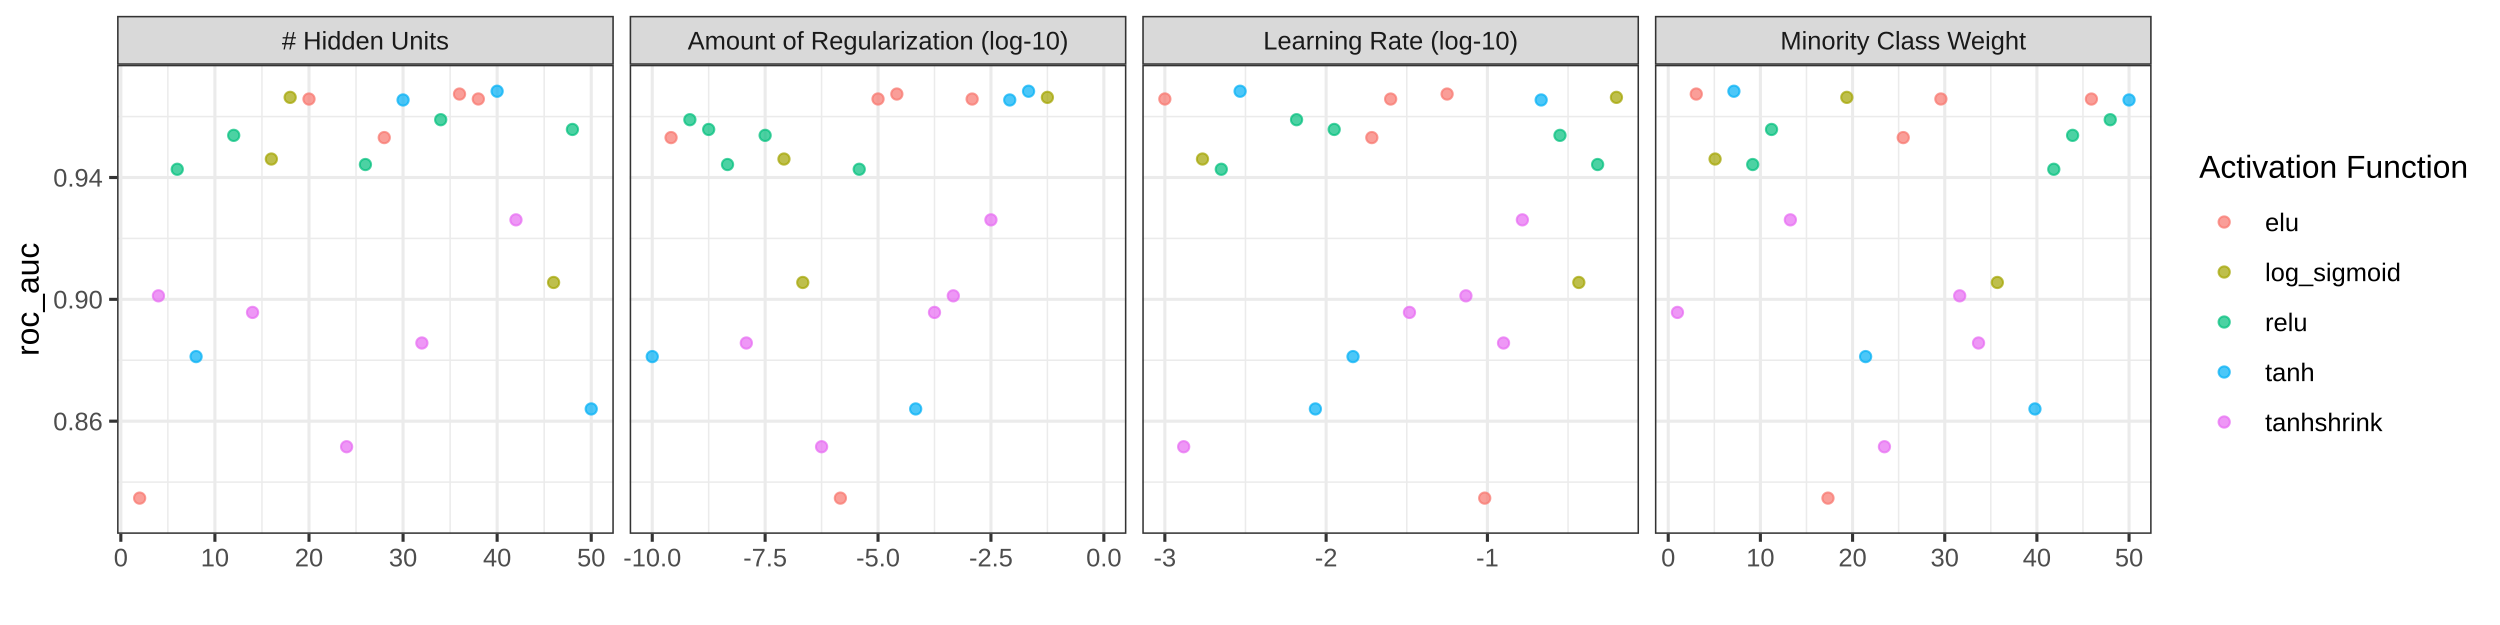
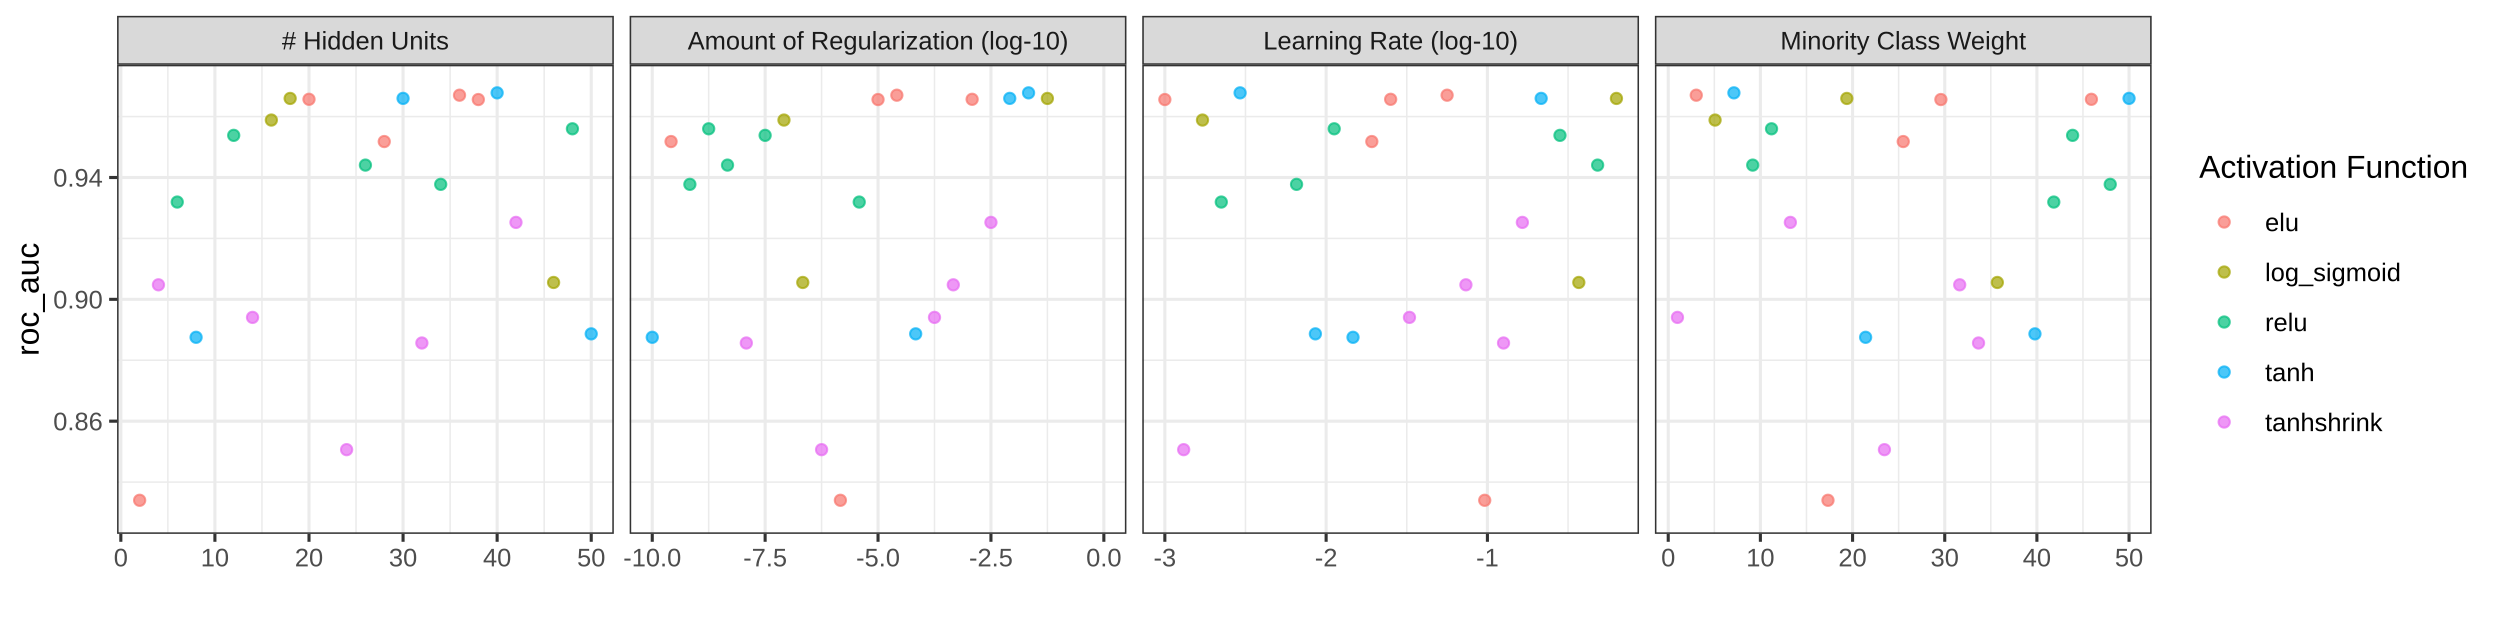
<svg xmlns="http://www.w3.org/2000/svg" width="864.00pt" height="216.00pt" viewBox="0 0 864.00 216.00">
  <g class="svglite">
    <defs>
      <style type="text/css">
    .svglite line, .svglite polyline, .svglite polygon, .svglite path, .svglite rect, .svglite circle {
      fill: none;
      stroke: #000000;
      stroke-linecap: round;
      stroke-linejoin: round;
      stroke-miterlimit: 10.00;
    }
    .svglite text {
      white-space: pre;
    }
    .svglite g.glyphgroup path {
      fill: inherit;
      stroke: none;
    }
  </style>
    </defs>
    <rect width="100%" height="100%" style="stroke: none; fill: none;" />
    <defs>
      <clipPath id="cpMC4wMHw4NjQuMDB8MC4wMHwyMTYuMDA=">
        <rect x="0.00" y="0.00" width="864.00" height="216.00" />
      </clipPath>
    </defs>
    <g clip-path="url(#cpMC4wMHw4NjQuMDB8MC4wMHwyMTYuMDA=)">
      <rect x="0.00" y="0.00" width="864.00" height="216.00" style="stroke-width: 1.07; stroke: #FFFFFF; fill: #FFFFFF;" />
    </g>
    <defs>
      <clipPath id="cpNDAuNDZ8MjEyLjEzfDIyLjQwfDE4NC41MA==">
        <rect x="40.46" y="22.40" width="171.68" height="162.11" />
      </clipPath>
    </defs>
    <g clip-path="url(#cpNDAuNDZ8MjEyLjEzfDIyLjQwfDE4NC41MA==)">
      <rect x="40.46" y="22.40" width="171.68" height="162.11" style="stroke-width: 1.07; stroke: none; fill: #FFFFFF;" />
      <polyline points="40.46,166.61 212.13,166.61 " style="stroke-width: 0.53; stroke: #EBEBEB; stroke-linecap: butt;" />
      <polyline points="40.46,124.50 212.13,124.50 " style="stroke-width: 0.53; stroke: #EBEBEB; stroke-linecap: butt;" />
      <polyline points="40.46,82.40 212.13,82.40 " style="stroke-width: 0.53; stroke: #EBEBEB; stroke-linecap: butt;" />
      <polyline points="40.46,40.29 212.13,40.29 " style="stroke-width: 0.53; stroke: #EBEBEB; stroke-linecap: butt;" />
      <polyline points="58.01,184.50 58.01,22.40 " style="stroke-width: 0.53; stroke: #EBEBEB; stroke-linecap: butt;" />
      <polyline points="90.53,184.50 90.53,22.40 " style="stroke-width: 0.53; stroke: #EBEBEB; stroke-linecap: butt;" />
      <polyline points="123.04,184.50 123.04,22.40 " style="stroke-width: 0.53; stroke: #EBEBEB; stroke-linecap: butt;" />
      <polyline points="155.56,184.50 155.56,22.40 " style="stroke-width: 0.53; stroke: #EBEBEB; stroke-linecap: butt;" />
      <polyline points="188.07,184.50 188.07,22.40 " style="stroke-width: 0.53; stroke: #EBEBEB; stroke-linecap: butt;" />
      <polyline points="40.46,145.56 212.13,145.56 " style="stroke-width: 1.07; stroke: #EBEBEB; stroke-linecap: butt;" />
      <polyline points="40.46,103.45 212.13,103.45 " style="stroke-width: 1.07; stroke: #EBEBEB; stroke-linecap: butt;" />
      <polyline points="40.46,61.34 212.13,61.34 " style="stroke-width: 1.07; stroke: #EBEBEB; stroke-linecap: butt;" />
      <polyline points="41.76,184.50 41.76,22.40 " style="stroke-width: 1.07; stroke: #EBEBEB; stroke-linecap: butt;" />
      <polyline points="74.27,184.50 74.27,22.40 " style="stroke-width: 1.07; stroke: #EBEBEB; stroke-linecap: butt;" />
      <polyline points="106.79,184.50 106.79,22.40 " style="stroke-width: 1.07; stroke: #EBEBEB; stroke-linecap: butt;" />
      <polyline points="139.30,184.50 139.30,22.40 " style="stroke-width: 1.07; stroke: #EBEBEB; stroke-linecap: butt;" />
      <polyline points="171.81,184.50 171.81,22.40 " style="stroke-width: 1.07; stroke: #EBEBEB; stroke-linecap: butt;" />
      <polyline points="204.33,184.50 204.33,22.40 " style="stroke-width: 1.07; stroke: #EBEBEB; stroke-linecap: butt;" />
-       <circle cx="48.26" cy="172.15" r="1.95" style="stroke-width: 0.71; stroke: #F8766D; stroke-opacity: 0.70; fill: #F8766D; fill-opacity: 0.70;" />
-       <circle cx="54.76" cy="102.24" r="1.95" style="stroke-width: 0.71; stroke: #E76BF3; stroke-opacity: 0.70; fill: #E76BF3; fill-opacity: 0.70;" />
-       <circle cx="61.26" cy="58.50" r="1.95" style="stroke-width: 0.71; stroke: #00BF7D; stroke-opacity: 0.70; fill: #00BF7D; fill-opacity: 0.70;" />
-       <circle cx="67.77" cy="123.24" r="1.95" style="stroke-width: 0.71; stroke: #00B0F6; stroke-opacity: 0.70; fill: #00B0F6; fill-opacity: 0.70;" />
+       <circle cx="48.26" cy="172.90" r="1.95" style="stroke-width: 0.71; stroke: #F8766D; stroke-opacity: 0.70; fill: #F8766D; fill-opacity: 0.70;" />
+       <circle cx="54.76" cy="98.43" r="1.95" style="stroke-width: 0.71; stroke: #E76BF3; stroke-opacity: 0.70; fill: #E76BF3; fill-opacity: 0.70;" />
+       <circle cx="61.26" cy="69.83" r="1.95" style="stroke-width: 0.71; stroke: #00BF7D; stroke-opacity: 0.70; fill: #00BF7D; fill-opacity: 0.70;" />
+       <circle cx="67.77" cy="116.57" r="1.95" style="stroke-width: 0.71; stroke: #00B0F6; stroke-opacity: 0.70; fill: #00B0F6; fill-opacity: 0.70;" />
      <circle cx="80.77" cy="46.78" r="1.95" style="stroke-width: 0.71; stroke: #00BF7D; stroke-opacity: 0.70; fill: #00BF7D; fill-opacity: 0.70;" />
-       <circle cx="87.28" cy="107.97" r="1.95" style="stroke-width: 0.71; stroke: #E76BF3; stroke-opacity: 0.70; fill: #E76BF3; fill-opacity: 0.70;" />
-       <circle cx="93.78" cy="54.96" r="1.95" style="stroke-width: 0.71; stroke: #A3A500; stroke-opacity: 0.70; fill: #A3A500; fill-opacity: 0.70;" />
-       <circle cx="100.28" cy="33.65" r="1.95" style="stroke-width: 0.71; stroke: #A3A500; stroke-opacity: 0.70; fill: #A3A500; fill-opacity: 0.70;" />
-       <circle cx="106.79" cy="34.23" r="1.95" style="stroke-width: 0.71; stroke: #F8766D; stroke-opacity: 0.70; fill: #F8766D; fill-opacity: 0.70;" />
-       <circle cx="119.79" cy="154.39" r="1.95" style="stroke-width: 0.71; stroke: #E76BF3; stroke-opacity: 0.70; fill: #E76BF3; fill-opacity: 0.70;" />
-       <circle cx="126.29" cy="56.86" r="1.95" style="stroke-width: 0.71; stroke: #00BF7D; stroke-opacity: 0.70; fill: #00BF7D; fill-opacity: 0.70;" />
-       <circle cx="132.80" cy="47.55" r="1.95" style="stroke-width: 0.71; stroke: #F8766D; stroke-opacity: 0.70; fill: #F8766D; fill-opacity: 0.70;" />
-       <circle cx="139.30" cy="34.55" r="1.95" style="stroke-width: 0.71; stroke: #00B0F6; stroke-opacity: 0.70; fill: #00B0F6; fill-opacity: 0.70;" />
+       <circle cx="87.28" cy="109.69" r="1.95" style="stroke-width: 0.71; stroke: #E76BF3; stroke-opacity: 0.70; fill: #E76BF3; fill-opacity: 0.70;" />
+       <circle cx="93.78" cy="41.49" r="1.95" style="stroke-width: 0.71; stroke: #A3A500; stroke-opacity: 0.70; fill: #A3A500; fill-opacity: 0.70;" />
+       <circle cx="100.28" cy="34.02" r="1.95" style="stroke-width: 0.71; stroke: #A3A500; stroke-opacity: 0.70; fill: #A3A500; fill-opacity: 0.70;" />
+       <circle cx="106.79" cy="34.32" r="1.95" style="stroke-width: 0.71; stroke: #F8766D; stroke-opacity: 0.70; fill: #F8766D; fill-opacity: 0.70;" />
+       <circle cx="119.79" cy="155.40" r="1.95" style="stroke-width: 0.71; stroke: #E76BF3; stroke-opacity: 0.70; fill: #E76BF3; fill-opacity: 0.70;" />
+       <circle cx="126.29" cy="57.06" r="1.95" style="stroke-width: 0.71; stroke: #00BF7D; stroke-opacity: 0.70; fill: #00BF7D; fill-opacity: 0.70;" />
+       <circle cx="132.80" cy="48.92" r="1.95" style="stroke-width: 0.71; stroke: #F8766D; stroke-opacity: 0.70; fill: #F8766D; fill-opacity: 0.70;" />
+       <circle cx="139.30" cy="34.00" r="1.95" style="stroke-width: 0.71; stroke: #00B0F6; stroke-opacity: 0.70; fill: #00B0F6; fill-opacity: 0.70;" />
      <circle cx="145.80" cy="118.54" r="1.95" style="stroke-width: 0.71; stroke: #E76BF3; stroke-opacity: 0.70; fill: #E76BF3; fill-opacity: 0.70;" />
-       <circle cx="152.31" cy="41.37" r="1.95" style="stroke-width: 0.71; stroke: #00BF7D; stroke-opacity: 0.70; fill: #00BF7D; fill-opacity: 0.70;" />
-       <circle cx="158.81" cy="32.50" r="1.95" style="stroke-width: 0.71; stroke: #F8766D; stroke-opacity: 0.70; fill: #F8766D; fill-opacity: 0.70;" />
-       <circle cx="165.31" cy="34.21" r="1.95" style="stroke-width: 0.71; stroke: #F8766D; stroke-opacity: 0.70; fill: #F8766D; fill-opacity: 0.70;" />
-       <circle cx="171.81" cy="31.53" r="1.95" style="stroke-width: 0.71; stroke: #00B0F6; stroke-opacity: 0.70; fill: #00B0F6; fill-opacity: 0.70;" />
-       <circle cx="178.32" cy="75.98" r="1.95" style="stroke-width: 0.71; stroke: #E76BF3; stroke-opacity: 0.70; fill: #E76BF3; fill-opacity: 0.70;" />
+       <circle cx="152.31" cy="63.71" r="1.95" style="stroke-width: 0.71; stroke: #00BF7D; stroke-opacity: 0.70; fill: #00BF7D; fill-opacity: 0.70;" />
+       <circle cx="158.81" cy="32.90" r="1.95" style="stroke-width: 0.71; stroke: #F8766D; stroke-opacity: 0.70; fill: #F8766D; fill-opacity: 0.70;" />
+       <circle cx="165.31" cy="34.40" r="1.95" style="stroke-width: 0.71; stroke: #F8766D; stroke-opacity: 0.70; fill: #F8766D; fill-opacity: 0.70;" />
+       <circle cx="171.81" cy="32.09" r="1.95" style="stroke-width: 0.71; stroke: #00B0F6; stroke-opacity: 0.70; fill: #00B0F6; fill-opacity: 0.70;" />
+       <circle cx="178.32" cy="76.86" r="1.95" style="stroke-width: 0.71; stroke: #E76BF3; stroke-opacity: 0.70; fill: #E76BF3; fill-opacity: 0.70;" />
      <circle cx="191.32" cy="97.62" r="1.95" style="stroke-width: 0.71; stroke: #A3A500; stroke-opacity: 0.70; fill: #A3A500; fill-opacity: 0.70;" />
-       <circle cx="197.83" cy="44.74" r="1.95" style="stroke-width: 0.71; stroke: #00BF7D; stroke-opacity: 0.70; fill: #00BF7D; fill-opacity: 0.70;" />
-       <circle cx="204.33" cy="141.33" r="1.95" style="stroke-width: 0.71; stroke: #00B0F6; stroke-opacity: 0.70; fill: #00B0F6; fill-opacity: 0.70;" />
+       <circle cx="197.83" cy="44.51" r="1.95" style="stroke-width: 0.71; stroke: #00BF7D; stroke-opacity: 0.70; fill: #00BF7D; fill-opacity: 0.70;" />
+       <circle cx="204.33" cy="115.38" r="1.95" style="stroke-width: 0.71; stroke: #00B0F6; stroke-opacity: 0.70; fill: #00B0F6; fill-opacity: 0.70;" />
      <rect x="40.46" y="22.40" width="171.68" height="162.11" style="stroke-width: 1.07; stroke: #333333;" />
    </g>
    <g clip-path="url(#cpMC4wMHw4NjQuMDB8MC4wMHwyMTYuMDA=)">
</g>
    <defs>
      <clipPath id="cpMjE3LjYxfDM4OS4yOXwyMi40MHwxODQuNTA=">
        <rect x="217.61" y="22.40" width="171.68" height="162.11" />
      </clipPath>
    </defs>
    <g clip-path="url(#cpMjE3LjYxfDM4OS4yOXwyMi40MHwxODQuNTA=)">
      <rect x="217.61" y="22.40" width="171.68" height="162.11" style="stroke-width: 1.07; stroke: none; fill: #FFFFFF;" />
      <polyline points="217.61,166.61 389.29,166.61 " style="stroke-width: 0.53; stroke: #EBEBEB; stroke-linecap: butt;" />
      <polyline points="217.61,124.50 389.29,124.50 " style="stroke-width: 0.53; stroke: #EBEBEB; stroke-linecap: butt;" />
      <polyline points="217.61,82.40 389.29,82.40 " style="stroke-width: 0.53; stroke: #EBEBEB; stroke-linecap: butt;" />
      <polyline points="217.61,40.29 389.29,40.29 " style="stroke-width: 0.53; stroke: #EBEBEB; stroke-linecap: butt;" />
      <polyline points="244.92,184.50 244.92,22.40 " style="stroke-width: 0.53; stroke: #EBEBEB; stroke-linecap: butt;" />
      <polyline points="283.94,184.50 283.94,22.40 " style="stroke-width: 0.53; stroke: #EBEBEB; stroke-linecap: butt;" />
      <polyline points="322.96,184.50 322.96,22.40 " style="stroke-width: 0.53; stroke: #EBEBEB; stroke-linecap: butt;" />
      <polyline points="361.98,184.50 361.98,22.40 " style="stroke-width: 0.53; stroke: #EBEBEB; stroke-linecap: butt;" />
      <polyline points="217.61,145.56 389.29,145.56 " style="stroke-width: 1.07; stroke: #EBEBEB; stroke-linecap: butt;" />
      <polyline points="217.61,103.45 389.29,103.45 " style="stroke-width: 1.07; stroke: #EBEBEB; stroke-linecap: butt;" />
      <polyline points="217.61,61.34 389.29,61.34 " style="stroke-width: 1.07; stroke: #EBEBEB; stroke-linecap: butt;" />
      <polyline points="225.42,184.50 225.42,22.40 " style="stroke-width: 1.07; stroke: #EBEBEB; stroke-linecap: butt;" />
      <polyline points="264.43,184.50 264.43,22.40 " style="stroke-width: 1.07; stroke: #EBEBEB; stroke-linecap: butt;" />
      <polyline points="303.45,184.50 303.45,22.40 " style="stroke-width: 1.07; stroke: #EBEBEB; stroke-linecap: butt;" />
      <polyline points="342.47,184.50 342.47,22.40 " style="stroke-width: 1.07; stroke: #EBEBEB; stroke-linecap: butt;" />
      <polyline points="381.49,184.50 381.49,22.40 " style="stroke-width: 1.07; stroke: #EBEBEB; stroke-linecap: butt;" />
-       <circle cx="290.44" cy="172.15" r="1.95" style="stroke-width: 0.71; stroke: #F8766D; stroke-opacity: 0.70; fill: #F8766D; fill-opacity: 0.70;" />
-       <circle cx="329.46" cy="102.24" r="1.95" style="stroke-width: 0.71; stroke: #E76BF3; stroke-opacity: 0.70; fill: #E76BF3; fill-opacity: 0.70;" />
-       <circle cx="296.95" cy="58.50" r="1.95" style="stroke-width: 0.71; stroke: #00BF7D; stroke-opacity: 0.70; fill: #00BF7D; fill-opacity: 0.70;" />
-       <circle cx="225.42" cy="123.24" r="1.95" style="stroke-width: 0.71; stroke: #00B0F6; stroke-opacity: 0.70; fill: #00B0F6; fill-opacity: 0.70;" />
+       <circle cx="290.44" cy="172.90" r="1.95" style="stroke-width: 0.71; stroke: #F8766D; stroke-opacity: 0.70; fill: #F8766D; fill-opacity: 0.70;" />
+       <circle cx="329.46" cy="98.43" r="1.95" style="stroke-width: 0.71; stroke: #E76BF3; stroke-opacity: 0.70; fill: #E76BF3; fill-opacity: 0.70;" />
+       <circle cx="296.95" cy="69.83" r="1.95" style="stroke-width: 0.71; stroke: #00BF7D; stroke-opacity: 0.70; fill: #00BF7D; fill-opacity: 0.70;" />
+       <circle cx="225.42" cy="116.57" r="1.95" style="stroke-width: 0.71; stroke: #00B0F6; stroke-opacity: 0.70; fill: #00B0F6; fill-opacity: 0.70;" />
      <circle cx="264.43" cy="46.78" r="1.95" style="stroke-width: 0.71; stroke: #00BF7D; stroke-opacity: 0.70; fill: #00BF7D; fill-opacity: 0.70;" />
-       <circle cx="322.96" cy="107.97" r="1.95" style="stroke-width: 0.71; stroke: #E76BF3; stroke-opacity: 0.70; fill: #E76BF3; fill-opacity: 0.70;" />
-       <circle cx="270.94" cy="54.96" r="1.95" style="stroke-width: 0.71; stroke: #A3A500; stroke-opacity: 0.70; fill: #A3A500; fill-opacity: 0.70;" />
-       <circle cx="361.98" cy="33.65" r="1.95" style="stroke-width: 0.71; stroke: #A3A500; stroke-opacity: 0.70; fill: #A3A500; fill-opacity: 0.70;" />
-       <circle cx="335.97" cy="34.23" r="1.95" style="stroke-width: 0.71; stroke: #F8766D; stroke-opacity: 0.70; fill: #F8766D; fill-opacity: 0.70;" />
-       <circle cx="283.94" cy="154.39" r="1.95" style="stroke-width: 0.71; stroke: #E76BF3; stroke-opacity: 0.70; fill: #E76BF3; fill-opacity: 0.70;" />
-       <circle cx="251.43" cy="56.86" r="1.95" style="stroke-width: 0.71; stroke: #00BF7D; stroke-opacity: 0.70; fill: #00BF7D; fill-opacity: 0.70;" />
-       <circle cx="231.92" cy="47.55" r="1.95" style="stroke-width: 0.71; stroke: #F8766D; stroke-opacity: 0.70; fill: #F8766D; fill-opacity: 0.70;" />
-       <circle cx="348.97" cy="34.55" r="1.95" style="stroke-width: 0.71; stroke: #00B0F6; stroke-opacity: 0.70; fill: #00B0F6; fill-opacity: 0.70;" />
+       <circle cx="322.96" cy="109.69" r="1.95" style="stroke-width: 0.71; stroke: #E76BF3; stroke-opacity: 0.70; fill: #E76BF3; fill-opacity: 0.70;" />
+       <circle cx="270.94" cy="41.49" r="1.95" style="stroke-width: 0.71; stroke: #A3A500; stroke-opacity: 0.70; fill: #A3A500; fill-opacity: 0.70;" />
+       <circle cx="361.98" cy="34.02" r="1.95" style="stroke-width: 0.71; stroke: #A3A500; stroke-opacity: 0.70; fill: #A3A500; fill-opacity: 0.70;" />
+       <circle cx="335.97" cy="34.32" r="1.95" style="stroke-width: 0.71; stroke: #F8766D; stroke-opacity: 0.70; fill: #F8766D; fill-opacity: 0.70;" />
+       <circle cx="283.94" cy="155.40" r="1.95" style="stroke-width: 0.71; stroke: #E76BF3; stroke-opacity: 0.70; fill: #E76BF3; fill-opacity: 0.70;" />
+       <circle cx="251.43" cy="57.06" r="1.95" style="stroke-width: 0.71; stroke: #00BF7D; stroke-opacity: 0.70; fill: #00BF7D; fill-opacity: 0.70;" />
+       <circle cx="231.92" cy="48.92" r="1.95" style="stroke-width: 0.71; stroke: #F8766D; stroke-opacity: 0.70; fill: #F8766D; fill-opacity: 0.70;" />
+       <circle cx="348.97" cy="34.00" r="1.95" style="stroke-width: 0.71; stroke: #00B0F6; stroke-opacity: 0.70; fill: #00B0F6; fill-opacity: 0.70;" />
      <circle cx="257.93" cy="118.54" r="1.95" style="stroke-width: 0.71; stroke: #E76BF3; stroke-opacity: 0.70; fill: #E76BF3; fill-opacity: 0.70;" />
-       <circle cx="238.42" cy="41.37" r="1.95" style="stroke-width: 0.71; stroke: #00BF7D; stroke-opacity: 0.70; fill: #00BF7D; fill-opacity: 0.70;" />
-       <circle cx="309.95" cy="32.50" r="1.95" style="stroke-width: 0.71; stroke: #F8766D; stroke-opacity: 0.70; fill: #F8766D; fill-opacity: 0.70;" />
-       <circle cx="303.45" cy="34.21" r="1.95" style="stroke-width: 0.71; stroke: #F8766D; stroke-opacity: 0.70; fill: #F8766D; fill-opacity: 0.70;" />
-       <circle cx="355.47" cy="31.53" r="1.95" style="stroke-width: 0.71; stroke: #00B0F6; stroke-opacity: 0.70; fill: #00B0F6; fill-opacity: 0.70;" />
-       <circle cx="342.47" cy="75.98" r="1.95" style="stroke-width: 0.71; stroke: #E76BF3; stroke-opacity: 0.70; fill: #E76BF3; fill-opacity: 0.70;" />
+       <circle cx="238.42" cy="63.71" r="1.95" style="stroke-width: 0.71; stroke: #00BF7D; stroke-opacity: 0.70; fill: #00BF7D; fill-opacity: 0.70;" />
+       <circle cx="309.95" cy="32.90" r="1.95" style="stroke-width: 0.71; stroke: #F8766D; stroke-opacity: 0.70; fill: #F8766D; fill-opacity: 0.70;" />
+       <circle cx="303.45" cy="34.40" r="1.95" style="stroke-width: 0.71; stroke: #F8766D; stroke-opacity: 0.70; fill: #F8766D; fill-opacity: 0.70;" />
+       <circle cx="355.47" cy="32.09" r="1.95" style="stroke-width: 0.71; stroke: #00B0F6; stroke-opacity: 0.70; fill: #00B0F6; fill-opacity: 0.70;" />
+       <circle cx="342.47" cy="76.86" r="1.95" style="stroke-width: 0.71; stroke: #E76BF3; stroke-opacity: 0.70; fill: #E76BF3; fill-opacity: 0.70;" />
      <circle cx="277.44" cy="97.62" r="1.95" style="stroke-width: 0.71; stroke: #A3A500; stroke-opacity: 0.70; fill: #A3A500; fill-opacity: 0.70;" />
-       <circle cx="244.92" cy="44.74" r="1.95" style="stroke-width: 0.71; stroke: #00BF7D; stroke-opacity: 0.70; fill: #00BF7D; fill-opacity: 0.70;" />
-       <circle cx="316.46" cy="141.33" r="1.95" style="stroke-width: 0.71; stroke: #00B0F6; stroke-opacity: 0.70; fill: #00B0F6; fill-opacity: 0.70;" />
+       <circle cx="244.92" cy="44.51" r="1.95" style="stroke-width: 0.71; stroke: #00BF7D; stroke-opacity: 0.70; fill: #00BF7D; fill-opacity: 0.70;" />
+       <circle cx="316.46" cy="115.38" r="1.95" style="stroke-width: 0.71; stroke: #00B0F6; stroke-opacity: 0.70; fill: #00B0F6; fill-opacity: 0.70;" />
      <rect x="217.61" y="22.40" width="171.68" height="162.11" style="stroke-width: 1.07; stroke: #333333;" />
    </g>
    <g clip-path="url(#cpMC4wMHw4NjQuMDB8MC4wMHwyMTYuMDA=)">
</g>
    <defs>
      <clipPath id="cpMzk0Ljc3fDU2Ni40NXwyMi40MHwxODQuNTA=">
        <rect x="394.77" y="22.40" width="171.68" height="162.11" />
      </clipPath>
    </defs>
    <g clip-path="url(#cpMzk0Ljc3fDU2Ni40NXwyMi40MHwxODQuNTA=)">
      <rect x="394.77" y="22.40" width="171.68" height="162.11" style="stroke-width: 1.07; stroke: none; fill: #FFFFFF;" />
      <polyline points="394.77,166.61 566.45,166.61 " style="stroke-width: 0.53; stroke: #EBEBEB; stroke-linecap: butt;" />
      <polyline points="394.77,124.50 566.45,124.50 " style="stroke-width: 0.53; stroke: #EBEBEB; stroke-linecap: butt;" />
      <polyline points="394.77,82.40 566.45,82.40 " style="stroke-width: 0.53; stroke: #EBEBEB; stroke-linecap: butt;" />
      <polyline points="394.77,40.29 566.45,40.29 " style="stroke-width: 0.53; stroke: #EBEBEB; stroke-linecap: butt;" />
      <polyline points="430.44,184.50 430.44,22.40 " style="stroke-width: 0.53; stroke: #EBEBEB; stroke-linecap: butt;" />
      <polyline points="486.18,184.50 486.18,22.40 " style="stroke-width: 0.53; stroke: #EBEBEB; stroke-linecap: butt;" />
      <polyline points="541.92,184.50 541.92,22.40 " style="stroke-width: 0.53; stroke: #EBEBEB; stroke-linecap: butt;" />
      <polyline points="394.77,145.56 566.45,145.56 " style="stroke-width: 1.07; stroke: #EBEBEB; stroke-linecap: butt;" />
      <polyline points="394.77,103.45 566.45,103.45 " style="stroke-width: 1.07; stroke: #EBEBEB; stroke-linecap: butt;" />
      <polyline points="394.77,61.34 566.45,61.34 " style="stroke-width: 1.07; stroke: #EBEBEB; stroke-linecap: butt;" />
      <polyline points="402.57,184.50 402.57,22.40 " style="stroke-width: 1.07; stroke: #EBEBEB; stroke-linecap: butt;" />
      <polyline points="458.31,184.50 458.31,22.40 " style="stroke-width: 1.07; stroke: #EBEBEB; stroke-linecap: butt;" />
      <polyline points="514.05,184.50 514.05,22.40 " style="stroke-width: 1.07; stroke: #EBEBEB; stroke-linecap: butt;" />
-       <circle cx="513.12" cy="172.15" r="1.95" style="stroke-width: 0.71; stroke: #F8766D; stroke-opacity: 0.70; fill: #F8766D; fill-opacity: 0.70;" />
-       <circle cx="506.62" cy="102.24" r="1.95" style="stroke-width: 0.71; stroke: #E76BF3; stroke-opacity: 0.70; fill: #E76BF3; fill-opacity: 0.70;" />
-       <circle cx="422.08" cy="58.50" r="1.95" style="stroke-width: 0.71; stroke: #00BF7D; stroke-opacity: 0.70; fill: #00BF7D; fill-opacity: 0.70;" />
-       <circle cx="467.60" cy="123.24" r="1.95" style="stroke-width: 0.71; stroke: #00B0F6; stroke-opacity: 0.70; fill: #00B0F6; fill-opacity: 0.70;" />
+       <circle cx="513.12" cy="172.90" r="1.95" style="stroke-width: 0.71; stroke: #F8766D; stroke-opacity: 0.70; fill: #F8766D; fill-opacity: 0.70;" />
+       <circle cx="506.62" cy="98.43" r="1.95" style="stroke-width: 0.71; stroke: #E76BF3; stroke-opacity: 0.70; fill: #E76BF3; fill-opacity: 0.70;" />
+       <circle cx="422.08" cy="69.83" r="1.95" style="stroke-width: 0.71; stroke: #00BF7D; stroke-opacity: 0.70; fill: #00BF7D; fill-opacity: 0.70;" />
+       <circle cx="467.60" cy="116.57" r="1.95" style="stroke-width: 0.71; stroke: #00B0F6; stroke-opacity: 0.70; fill: #00B0F6; fill-opacity: 0.70;" />
      <circle cx="539.13" cy="46.78" r="1.95" style="stroke-width: 0.71; stroke: #00BF7D; stroke-opacity: 0.70; fill: #00BF7D; fill-opacity: 0.70;" />
-       <circle cx="487.11" cy="107.97" r="1.95" style="stroke-width: 0.71; stroke: #E76BF3; stroke-opacity: 0.70; fill: #E76BF3; fill-opacity: 0.70;" />
-       <circle cx="415.58" cy="54.96" r="1.95" style="stroke-width: 0.71; stroke: #A3A500; stroke-opacity: 0.70; fill: #A3A500; fill-opacity: 0.70;" />
-       <circle cx="558.64" cy="33.65" r="1.95" style="stroke-width: 0.71; stroke: #A3A500; stroke-opacity: 0.70; fill: #A3A500; fill-opacity: 0.70;" />
-       <circle cx="480.61" cy="34.23" r="1.95" style="stroke-width: 0.71; stroke: #F8766D; stroke-opacity: 0.70; fill: #F8766D; fill-opacity: 0.70;" />
-       <circle cx="409.08" cy="154.39" r="1.95" style="stroke-width: 0.71; stroke: #E76BF3; stroke-opacity: 0.70; fill: #E76BF3; fill-opacity: 0.70;" />
-       <circle cx="552.14" cy="56.86" r="1.95" style="stroke-width: 0.71; stroke: #00BF7D; stroke-opacity: 0.70; fill: #00BF7D; fill-opacity: 0.70;" />
-       <circle cx="474.10" cy="47.55" r="1.95" style="stroke-width: 0.71; stroke: #F8766D; stroke-opacity: 0.70; fill: #F8766D; fill-opacity: 0.70;" />
-       <circle cx="532.63" cy="34.55" r="1.95" style="stroke-width: 0.71; stroke: #00B0F6; stroke-opacity: 0.70; fill: #00B0F6; fill-opacity: 0.70;" />
+       <circle cx="487.11" cy="109.69" r="1.95" style="stroke-width: 0.71; stroke: #E76BF3; stroke-opacity: 0.70; fill: #E76BF3; fill-opacity: 0.70;" />
+       <circle cx="415.58" cy="41.49" r="1.95" style="stroke-width: 0.71; stroke: #A3A500; stroke-opacity: 0.70; fill: #A3A500; fill-opacity: 0.70;" />
+       <circle cx="558.64" cy="34.02" r="1.95" style="stroke-width: 0.71; stroke: #A3A500; stroke-opacity: 0.70; fill: #A3A500; fill-opacity: 0.70;" />
+       <circle cx="480.61" cy="34.32" r="1.95" style="stroke-width: 0.71; stroke: #F8766D; stroke-opacity: 0.70; fill: #F8766D; fill-opacity: 0.70;" />
+       <circle cx="409.08" cy="155.40" r="1.95" style="stroke-width: 0.71; stroke: #E76BF3; stroke-opacity: 0.70; fill: #E76BF3; fill-opacity: 0.70;" />
+       <circle cx="552.14" cy="57.06" r="1.95" style="stroke-width: 0.71; stroke: #00BF7D; stroke-opacity: 0.70; fill: #00BF7D; fill-opacity: 0.70;" />
+       <circle cx="474.10" cy="48.92" r="1.95" style="stroke-width: 0.71; stroke: #F8766D; stroke-opacity: 0.70; fill: #F8766D; fill-opacity: 0.70;" />
+       <circle cx="532.63" cy="34.00" r="1.95" style="stroke-width: 0.71; stroke: #00B0F6; stroke-opacity: 0.70; fill: #00B0F6; fill-opacity: 0.70;" />
      <circle cx="519.62" cy="118.54" r="1.95" style="stroke-width: 0.71; stroke: #E76BF3; stroke-opacity: 0.70; fill: #E76BF3; fill-opacity: 0.70;" />
-       <circle cx="448.09" cy="41.37" r="1.95" style="stroke-width: 0.71; stroke: #00BF7D; stroke-opacity: 0.70; fill: #00BF7D; fill-opacity: 0.70;" />
-       <circle cx="500.12" cy="32.50" r="1.95" style="stroke-width: 0.71; stroke: #F8766D; stroke-opacity: 0.70; fill: #F8766D; fill-opacity: 0.70;" />
-       <circle cx="402.57" cy="34.21" r="1.95" style="stroke-width: 0.71; stroke: #F8766D; stroke-opacity: 0.70; fill: #F8766D; fill-opacity: 0.70;" />
-       <circle cx="428.58" cy="31.53" r="1.95" style="stroke-width: 0.71; stroke: #00B0F6; stroke-opacity: 0.70; fill: #00B0F6; fill-opacity: 0.70;" />
-       <circle cx="526.13" cy="75.98" r="1.95" style="stroke-width: 0.71; stroke: #E76BF3; stroke-opacity: 0.70; fill: #E76BF3; fill-opacity: 0.70;" />
+       <circle cx="448.09" cy="63.71" r="1.95" style="stroke-width: 0.71; stroke: #00BF7D; stroke-opacity: 0.70; fill: #00BF7D; fill-opacity: 0.70;" />
+       <circle cx="500.12" cy="32.90" r="1.95" style="stroke-width: 0.71; stroke: #F8766D; stroke-opacity: 0.70; fill: #F8766D; fill-opacity: 0.70;" />
+       <circle cx="402.57" cy="34.40" r="1.95" style="stroke-width: 0.71; stroke: #F8766D; stroke-opacity: 0.70; fill: #F8766D; fill-opacity: 0.70;" />
+       <circle cx="428.58" cy="32.09" r="1.95" style="stroke-width: 0.71; stroke: #00B0F6; stroke-opacity: 0.70; fill: #00B0F6; fill-opacity: 0.70;" />
+       <circle cx="526.13" cy="76.86" r="1.95" style="stroke-width: 0.71; stroke: #E76BF3; stroke-opacity: 0.70; fill: #E76BF3; fill-opacity: 0.70;" />
      <circle cx="545.64" cy="97.62" r="1.95" style="stroke-width: 0.71; stroke: #A3A500; stroke-opacity: 0.70; fill: #A3A500; fill-opacity: 0.70;" />
-       <circle cx="461.10" cy="44.74" r="1.95" style="stroke-width: 0.71; stroke: #00BF7D; stroke-opacity: 0.70; fill: #00BF7D; fill-opacity: 0.70;" />
-       <circle cx="454.60" cy="141.33" r="1.95" style="stroke-width: 0.71; stroke: #00B0F6; stroke-opacity: 0.70; fill: #00B0F6; fill-opacity: 0.70;" />
+       <circle cx="461.10" cy="44.51" r="1.95" style="stroke-width: 0.71; stroke: #00BF7D; stroke-opacity: 0.70; fill: #00BF7D; fill-opacity: 0.70;" />
+       <circle cx="454.60" cy="115.38" r="1.95" style="stroke-width: 0.71; stroke: #00B0F6; stroke-opacity: 0.70; fill: #00B0F6; fill-opacity: 0.70;" />
      <rect x="394.77" y="22.40" width="171.68" height="162.11" style="stroke-width: 1.07; stroke: #333333;" />
    </g>
    <g clip-path="url(#cpMC4wMHw4NjQuMDB8MC4wMHwyMTYuMDA=)">
</g>
    <defs>
      <clipPath id="cpNTcxLjkzfDc0My42MHwyMi40MHwxODQuNTA=">
        <rect x="571.93" y="22.40" width="171.68" height="162.11" />
      </clipPath>
    </defs>
    <g clip-path="url(#cpNTcxLjkzfDc0My42MHwyMi40MHwxODQuNTA=)">
      <rect x="571.93" y="22.40" width="171.68" height="162.11" style="stroke-width: 1.07; stroke: none; fill: #FFFFFF;" />
      <polyline points="571.93,166.61 743.60,166.61 " style="stroke-width: 0.53; stroke: #EBEBEB; stroke-linecap: butt;" />
      <polyline points="571.93,124.50 743.60,124.50 " style="stroke-width: 0.53; stroke: #EBEBEB; stroke-linecap: butt;" />
      <polyline points="571.93,82.40 743.60,82.40 " style="stroke-width: 0.53; stroke: #EBEBEB; stroke-linecap: butt;" />
      <polyline points="571.93,40.29 743.60,40.29 " style="stroke-width: 0.53; stroke: #EBEBEB; stroke-linecap: butt;" />
      <polyline points="592.47,184.50 592.47,22.40 " style="stroke-width: 0.53; stroke: #EBEBEB; stroke-linecap: butt;" />
      <polyline points="624.32,184.50 624.32,22.40 " style="stroke-width: 0.53; stroke: #EBEBEB; stroke-linecap: butt;" />
      <polyline points="656.17,184.50 656.17,22.40 " style="stroke-width: 0.53; stroke: #EBEBEB; stroke-linecap: butt;" />
      <polyline points="688.02,184.50 688.02,22.40 " style="stroke-width: 0.53; stroke: #EBEBEB; stroke-linecap: butt;" />
      <polyline points="719.87,184.50 719.87,22.40 " style="stroke-width: 0.53; stroke: #EBEBEB; stroke-linecap: butt;" />
      <polyline points="571.93,145.56 743.60,145.56 " style="stroke-width: 1.07; stroke: #EBEBEB; stroke-linecap: butt;" />
      <polyline points="571.93,103.45 743.60,103.45 " style="stroke-width: 1.07; stroke: #EBEBEB; stroke-linecap: butt;" />
      <polyline points="571.93,61.34 743.60,61.34 " style="stroke-width: 1.07; stroke: #EBEBEB; stroke-linecap: butt;" />
      <polyline points="576.54,184.50 576.54,22.40 " style="stroke-width: 1.07; stroke: #EBEBEB; stroke-linecap: butt;" />
      <polyline points="608.39,184.50 608.39,22.40 " style="stroke-width: 1.07; stroke: #EBEBEB; stroke-linecap: butt;" />
      <polyline points="640.25,184.50 640.25,22.40 " style="stroke-width: 1.07; stroke: #EBEBEB; stroke-linecap: butt;" />
      <polyline points="672.10,184.50 672.10,22.40 " style="stroke-width: 1.07; stroke: #EBEBEB; stroke-linecap: butt;" />
      <polyline points="703.95,184.50 703.95,22.40 " style="stroke-width: 1.07; stroke: #EBEBEB; stroke-linecap: butt;" />
      <polyline points="735.80,184.50 735.80,22.40 " style="stroke-width: 1.07; stroke: #EBEBEB; stroke-linecap: butt;" />
-       <circle cx="631.75" cy="172.15" r="1.95" style="stroke-width: 0.71; stroke: #F8766D; stroke-opacity: 0.70; fill: #F8766D; fill-opacity: 0.70;" />
-       <circle cx="677.27" cy="102.24" r="1.95" style="stroke-width: 0.71; stroke: #E76BF3; stroke-opacity: 0.70; fill: #E76BF3; fill-opacity: 0.70;" />
-       <circle cx="709.79" cy="58.50" r="1.95" style="stroke-width: 0.71; stroke: #00BF7D; stroke-opacity: 0.70; fill: #00BF7D; fill-opacity: 0.70;" />
-       <circle cx="644.76" cy="123.24" r="1.95" style="stroke-width: 0.71; stroke: #00B0F6; stroke-opacity: 0.70; fill: #00B0F6; fill-opacity: 0.70;" />
+       <circle cx="631.75" cy="172.90" r="1.95" style="stroke-width: 0.71; stroke: #F8766D; stroke-opacity: 0.70; fill: #F8766D; fill-opacity: 0.70;" />
+       <circle cx="677.27" cy="98.43" r="1.95" style="stroke-width: 0.71; stroke: #E76BF3; stroke-opacity: 0.70; fill: #E76BF3; fill-opacity: 0.70;" />
+       <circle cx="709.79" cy="69.83" r="1.95" style="stroke-width: 0.71; stroke: #00BF7D; stroke-opacity: 0.70; fill: #00BF7D; fill-opacity: 0.70;" />
+       <circle cx="644.76" cy="116.57" r="1.95" style="stroke-width: 0.71; stroke: #00B0F6; stroke-opacity: 0.70; fill: #00B0F6; fill-opacity: 0.70;" />
      <circle cx="716.29" cy="46.78" r="1.95" style="stroke-width: 0.71; stroke: #00BF7D; stroke-opacity: 0.70; fill: #00BF7D; fill-opacity: 0.70;" />
-       <circle cx="579.73" cy="107.97" r="1.95" style="stroke-width: 0.71; stroke: #E76BF3; stroke-opacity: 0.70; fill: #E76BF3; fill-opacity: 0.70;" />
-       <circle cx="592.73" cy="54.96" r="1.95" style="stroke-width: 0.71; stroke: #A3A500; stroke-opacity: 0.70; fill: #A3A500; fill-opacity: 0.70;" />
-       <circle cx="638.26" cy="33.65" r="1.95" style="stroke-width: 0.71; stroke: #A3A500; stroke-opacity: 0.70; fill: #A3A500; fill-opacity: 0.70;" />
-       <circle cx="722.79" cy="34.23" r="1.95" style="stroke-width: 0.71; stroke: #F8766D; stroke-opacity: 0.70; fill: #F8766D; fill-opacity: 0.70;" />
-       <circle cx="651.26" cy="154.39" r="1.95" style="stroke-width: 0.71; stroke: #E76BF3; stroke-opacity: 0.70; fill: #E76BF3; fill-opacity: 0.70;" />
-       <circle cx="605.74" cy="56.86" r="1.95" style="stroke-width: 0.71; stroke: #00BF7D; stroke-opacity: 0.70; fill: #00BF7D; fill-opacity: 0.70;" />
-       <circle cx="657.76" cy="47.55" r="1.95" style="stroke-width: 0.71; stroke: #F8766D; stroke-opacity: 0.70; fill: #F8766D; fill-opacity: 0.70;" />
-       <circle cx="735.80" cy="34.55" r="1.95" style="stroke-width: 0.71; stroke: #00B0F6; stroke-opacity: 0.70; fill: #00B0F6; fill-opacity: 0.70;" />
+       <circle cx="579.73" cy="109.69" r="1.95" style="stroke-width: 0.71; stroke: #E76BF3; stroke-opacity: 0.70; fill: #E76BF3; fill-opacity: 0.70;" />
+       <circle cx="592.73" cy="41.49" r="1.95" style="stroke-width: 0.71; stroke: #A3A500; stroke-opacity: 0.70; fill: #A3A500; fill-opacity: 0.70;" />
+       <circle cx="638.26" cy="34.02" r="1.95" style="stroke-width: 0.71; stroke: #A3A500; stroke-opacity: 0.70; fill: #A3A500; fill-opacity: 0.70;" />
+       <circle cx="722.79" cy="34.32" r="1.95" style="stroke-width: 0.71; stroke: #F8766D; stroke-opacity: 0.70; fill: #F8766D; fill-opacity: 0.70;" />
+       <circle cx="651.26" cy="155.40" r="1.95" style="stroke-width: 0.71; stroke: #E76BF3; stroke-opacity: 0.70; fill: #E76BF3; fill-opacity: 0.70;" />
+       <circle cx="605.74" cy="57.06" r="1.95" style="stroke-width: 0.71; stroke: #00BF7D; stroke-opacity: 0.70; fill: #00BF7D; fill-opacity: 0.70;" />
+       <circle cx="657.76" cy="48.92" r="1.95" style="stroke-width: 0.71; stroke: #F8766D; stroke-opacity: 0.70; fill: #F8766D; fill-opacity: 0.70;" />
+       <circle cx="735.80" cy="34.00" r="1.95" style="stroke-width: 0.71; stroke: #00B0F6; stroke-opacity: 0.70; fill: #00B0F6; fill-opacity: 0.70;" />
      <circle cx="683.78" cy="118.54" r="1.95" style="stroke-width: 0.71; stroke: #E76BF3; stroke-opacity: 0.70; fill: #E76BF3; fill-opacity: 0.70;" />
-       <circle cx="729.30" cy="41.37" r="1.95" style="stroke-width: 0.71; stroke: #00BF7D; stroke-opacity: 0.70; fill: #00BF7D; fill-opacity: 0.70;" />
-       <circle cx="586.23" cy="32.50" r="1.95" style="stroke-width: 0.71; stroke: #F8766D; stroke-opacity: 0.70; fill: #F8766D; fill-opacity: 0.70;" />
-       <circle cx="670.77" cy="34.21" r="1.95" style="stroke-width: 0.71; stroke: #F8766D; stroke-opacity: 0.70; fill: #F8766D; fill-opacity: 0.70;" />
-       <circle cx="599.24" cy="31.53" r="1.95" style="stroke-width: 0.71; stroke: #00B0F6; stroke-opacity: 0.70; fill: #00B0F6; fill-opacity: 0.70;" />
-       <circle cx="618.75" cy="75.98" r="1.95" style="stroke-width: 0.71; stroke: #E76BF3; stroke-opacity: 0.70; fill: #E76BF3; fill-opacity: 0.70;" />
+       <circle cx="729.30" cy="63.71" r="1.95" style="stroke-width: 0.71; stroke: #00BF7D; stroke-opacity: 0.70; fill: #00BF7D; fill-opacity: 0.70;" />
+       <circle cx="586.23" cy="32.90" r="1.95" style="stroke-width: 0.71; stroke: #F8766D; stroke-opacity: 0.70; fill: #F8766D; fill-opacity: 0.70;" />
+       <circle cx="670.77" cy="34.40" r="1.95" style="stroke-width: 0.71; stroke: #F8766D; stroke-opacity: 0.70; fill: #F8766D; fill-opacity: 0.70;" />
+       <circle cx="599.24" cy="32.09" r="1.95" style="stroke-width: 0.71; stroke: #00B0F6; stroke-opacity: 0.70; fill: #00B0F6; fill-opacity: 0.70;" />
+       <circle cx="618.75" cy="76.86" r="1.95" style="stroke-width: 0.71; stroke: #E76BF3; stroke-opacity: 0.70; fill: #E76BF3; fill-opacity: 0.70;" />
      <circle cx="690.28" cy="97.62" r="1.95" style="stroke-width: 0.71; stroke: #A3A500; stroke-opacity: 0.70; fill: #A3A500; fill-opacity: 0.70;" />
-       <circle cx="612.24" cy="44.74" r="1.95" style="stroke-width: 0.71; stroke: #00BF7D; stroke-opacity: 0.70; fill: #00BF7D; fill-opacity: 0.70;" />
-       <circle cx="703.28" cy="141.33" r="1.95" style="stroke-width: 0.71; stroke: #00B0F6; stroke-opacity: 0.70; fill: #00B0F6; fill-opacity: 0.70;" />
+       <circle cx="612.24" cy="44.51" r="1.95" style="stroke-width: 0.71; stroke: #00BF7D; stroke-opacity: 0.70; fill: #00BF7D; fill-opacity: 0.70;" />
+       <circle cx="703.28" cy="115.38" r="1.95" style="stroke-width: 0.71; stroke: #00B0F6; stroke-opacity: 0.70; fill: #00B0F6; fill-opacity: 0.70;" />
      <rect x="571.93" y="22.40" width="171.68" height="162.11" style="stroke-width: 1.07; stroke: #333333;" />
    </g>
    <g clip-path="url(#cpMC4wMHw4NjQuMDB8MC4wMHwyMTYuMDA=)">
</g>
    <defs>
      <clipPath id="cpNDAuNDZ8MjEyLjEzfDUuNDh8MjIuNDA=">
        <rect x="40.46" y="5.48" width="171.68" height="16.92" />
      </clipPath>
    </defs>
    <g clip-path="url(#cpNDAuNDZ8MjEyLjEzfDUuNDh8MjIuNDA=)">
      <rect x="40.46" y="5.48" width="171.68" height="16.92" style="stroke-width: 1.07; stroke: #333333; fill: #D9D9D9;" />
      <text x="126.29" y="17.09" text-anchor="middle" style="font-size: 8.80px;fill: #1A1A1A; font-family: &quot;Arial&quot;;" textLength="57.69px" lengthAdjust="spacingAndGlyphs"># Hidden Units</text>
    </g>
    <g clip-path="url(#cpMC4wMHw4NjQuMDB8MC4wMHwyMTYuMDA=)">
</g>
    <defs>
      <clipPath id="cpMjE3LjYxfDM4OS4yOXw1LjQ4fDIyLjQw">
        <rect x="217.61" y="5.48" width="171.68" height="16.92" />
      </clipPath>
    </defs>
    <g clip-path="url(#cpMjE3LjYxfDM4OS4yOXw1LjQ4fDIyLjQw)">
      <rect x="217.61" y="5.48" width="171.68" height="16.92" style="stroke-width: 1.07; stroke: #333333; fill: #D9D9D9;" />
      <text x="303.45" y="17.09" text-anchor="middle" style="font-size: 8.80px;fill: #1A1A1A; font-family: &quot;Arial&quot;;" textLength="131.45px" lengthAdjust="spacingAndGlyphs">Amount of Regularization (log-10)</text>
    </g>
    <g clip-path="url(#cpMC4wMHw4NjQuMDB8MC4wMHwyMTYuMDA=)">
</g>
    <defs>
      <clipPath id="cpMzk0Ljc3fDU2Ni40NXw1LjQ4fDIyLjQw">
        <rect x="394.77" y="5.48" width="171.68" height="16.92" />
      </clipPath>
    </defs>
    <g clip-path="url(#cpMzk0Ljc3fDU2Ni40NXw1LjQ4fDIyLjQw)">
      <rect x="394.77" y="5.48" width="171.68" height="16.92" style="stroke-width: 1.07; stroke: #333333; fill: #D9D9D9;" />
      <text x="480.61" y="17.09" text-anchor="middle" style="font-size: 8.80px;fill: #1A1A1A; font-family: &quot;Arial&quot;;" textLength="87.95px" lengthAdjust="spacingAndGlyphs">Learning Rate (log-10)</text>
    </g>
    <g clip-path="url(#cpMC4wMHw4NjQuMDB8MC4wMHwyMTYuMDA=)">
</g>
    <defs>
      <clipPath id="cpNTcxLjkzfDc0My42MHw1LjQ4fDIyLjQw">
        <rect x="571.93" y="5.48" width="171.68" height="16.92" />
      </clipPath>
    </defs>
    <g clip-path="url(#cpNTcxLjkzfDc0My42MHw1LjQ4fDIyLjQw)">
      <rect x="571.93" y="5.48" width="171.68" height="16.92" style="stroke-width: 1.07; stroke: #333333; fill: #D9D9D9;" />
      <text x="657.76" y="17.09" text-anchor="middle" style="font-size: 8.80px;fill: #1A1A1A; font-family: &quot;Arial&quot;;" textLength="84.88px" lengthAdjust="spacingAndGlyphs">Minority Class Weight</text>
    </g>
    <g clip-path="url(#cpMC4wMHw4NjQuMDB8MC4wMHwyMTYuMDA=)">
      <polyline points="41.76,187.24 41.76,184.50 " style="stroke-width: 1.07; stroke: #333333; stroke-linecap: butt;" />
      <polyline points="74.27,187.24 74.27,184.50 " style="stroke-width: 1.07; stroke: #333333; stroke-linecap: butt;" />
      <polyline points="106.79,187.24 106.79,184.50 " style="stroke-width: 1.07; stroke: #333333; stroke-linecap: butt;" />
      <polyline points="139.30,187.24 139.30,184.50 " style="stroke-width: 1.07; stroke: #333333; stroke-linecap: butt;" />
      <polyline points="171.81,187.24 171.81,184.50 " style="stroke-width: 1.07; stroke: #333333; stroke-linecap: butt;" />
      <polyline points="204.33,187.24 204.33,184.50 " style="stroke-width: 1.07; stroke: #333333; stroke-linecap: butt;" />
      <text x="41.76" y="195.74" text-anchor="middle" style="font-size: 8.80px;fill: #4D4D4D; font-family: &quot;Arial&quot;;" textLength="4.89px" lengthAdjust="spacingAndGlyphs">0</text>
      <text x="74.27" y="195.74" text-anchor="middle" style="font-size: 8.80px;fill: #4D4D4D; font-family: &quot;Arial&quot;;" textLength="9.78px" lengthAdjust="spacingAndGlyphs">10</text>
      <text x="106.79" y="195.74" text-anchor="middle" style="font-size: 8.80px;fill: #4D4D4D; font-family: &quot;Arial&quot;;" textLength="9.78px" lengthAdjust="spacingAndGlyphs">20</text>
      <text x="139.30" y="195.74" text-anchor="middle" style="font-size: 8.80px;fill: #4D4D4D; font-family: &quot;Arial&quot;;" textLength="9.78px" lengthAdjust="spacingAndGlyphs">30</text>
      <text x="171.81" y="195.74" text-anchor="middle" style="font-size: 8.80px;fill: #4D4D4D; font-family: &quot;Arial&quot;;" textLength="9.78px" lengthAdjust="spacingAndGlyphs">40</text>
      <text x="204.33" y="195.74" text-anchor="middle" style="font-size: 8.80px;fill: #4D4D4D; font-family: &quot;Arial&quot;;" textLength="9.78px" lengthAdjust="spacingAndGlyphs">50</text>
      <polyline points="225.42,187.24 225.42,184.50 " style="stroke-width: 1.07; stroke: #333333; stroke-linecap: butt;" />
      <polyline points="264.43,187.24 264.43,184.50 " style="stroke-width: 1.07; stroke: #333333; stroke-linecap: butt;" />
      <polyline points="303.45,187.24 303.45,184.50 " style="stroke-width: 1.07; stroke: #333333; stroke-linecap: butt;" />
      <polyline points="342.47,187.24 342.47,184.50 " style="stroke-width: 1.07; stroke: #333333; stroke-linecap: butt;" />
      <polyline points="381.49,187.24 381.49,184.50 " style="stroke-width: 1.07; stroke: #333333; stroke-linecap: butt;" />
      <text x="225.42" y="195.74" text-anchor="middle" style="font-size: 8.80px;fill: #4D4D4D; font-family: &quot;Arial&quot;;" textLength="20.03px" lengthAdjust="spacingAndGlyphs">-10.0</text>
      <text x="264.43" y="195.74" text-anchor="middle" style="font-size: 8.80px;fill: #4D4D4D; font-family: &quot;Arial&quot;;" textLength="15.14px" lengthAdjust="spacingAndGlyphs">-7.5</text>
      <text x="303.45" y="195.74" text-anchor="middle" style="font-size: 8.80px;fill: #4D4D4D; font-family: &quot;Arial&quot;;" textLength="15.14px" lengthAdjust="spacingAndGlyphs">-5.0</text>
      <text x="342.47" y="195.74" text-anchor="middle" style="font-size: 8.80px;fill: #4D4D4D; font-family: &quot;Arial&quot;;" textLength="15.14px" lengthAdjust="spacingAndGlyphs">-2.5</text>
      <text x="381.49" y="195.74" text-anchor="middle" style="font-size: 8.80px;fill: #4D4D4D; font-family: &quot;Arial&quot;;" textLength="12.22px" lengthAdjust="spacingAndGlyphs">0.0</text>
      <polyline points="402.57,187.24 402.57,184.50 " style="stroke-width: 1.07; stroke: #333333; stroke-linecap: butt;" />
      <polyline points="458.31,187.24 458.31,184.50 " style="stroke-width: 1.07; stroke: #333333; stroke-linecap: butt;" />
      <polyline points="514.05,187.24 514.05,184.50 " style="stroke-width: 1.07; stroke: #333333; stroke-linecap: butt;" />
      <text x="402.57" y="195.74" text-anchor="middle" style="font-size: 8.80px;fill: #4D4D4D; font-family: &quot;Arial&quot;;" textLength="7.81px" lengthAdjust="spacingAndGlyphs">-3</text>
      <text x="458.31" y="195.74" text-anchor="middle" style="font-size: 8.80px;fill: #4D4D4D; font-family: &quot;Arial&quot;;" textLength="7.81px" lengthAdjust="spacingAndGlyphs">-2</text>
      <text x="514.05" y="195.74" text-anchor="middle" style="font-size: 8.80px;fill: #4D4D4D; font-family: &quot;Arial&quot;;" textLength="7.81px" lengthAdjust="spacingAndGlyphs">-1</text>
      <polyline points="576.54,187.24 576.54,184.50 " style="stroke-width: 1.07; stroke: #333333; stroke-linecap: butt;" />
      <polyline points="608.39,187.24 608.39,184.50 " style="stroke-width: 1.07; stroke: #333333; stroke-linecap: butt;" />
      <polyline points="640.25,187.24 640.25,184.50 " style="stroke-width: 1.07; stroke: #333333; stroke-linecap: butt;" />
      <polyline points="672.10,187.24 672.10,184.50 " style="stroke-width: 1.07; stroke: #333333; stroke-linecap: butt;" />
      <polyline points="703.95,187.24 703.95,184.50 " style="stroke-width: 1.07; stroke: #333333; stroke-linecap: butt;" />
      <polyline points="735.80,187.24 735.80,184.50 " style="stroke-width: 1.07; stroke: #333333; stroke-linecap: butt;" />
      <text x="576.54" y="195.74" text-anchor="middle" style="font-size: 8.80px;fill: #4D4D4D; font-family: &quot;Arial&quot;;" textLength="4.89px" lengthAdjust="spacingAndGlyphs">0</text>
      <text x="608.39" y="195.74" text-anchor="middle" style="font-size: 8.80px;fill: #4D4D4D; font-family: &quot;Arial&quot;;" textLength="9.78px" lengthAdjust="spacingAndGlyphs">10</text>
      <text x="640.25" y="195.74" text-anchor="middle" style="font-size: 8.80px;fill: #4D4D4D; font-family: &quot;Arial&quot;;" textLength="9.78px" lengthAdjust="spacingAndGlyphs">20</text>
      <text x="672.10" y="195.74" text-anchor="middle" style="font-size: 8.80px;fill: #4D4D4D; font-family: &quot;Arial&quot;;" textLength="9.78px" lengthAdjust="spacingAndGlyphs">30</text>
      <text x="703.95" y="195.74" text-anchor="middle" style="font-size: 8.80px;fill: #4D4D4D; font-family: &quot;Arial&quot;;" textLength="9.78px" lengthAdjust="spacingAndGlyphs">40</text>
      <text x="735.80" y="195.74" text-anchor="middle" style="font-size: 8.80px;fill: #4D4D4D; font-family: &quot;Arial&quot;;" textLength="9.78px" lengthAdjust="spacingAndGlyphs">50</text>
      <text x="35.52" y="148.71" text-anchor="end" style="font-size: 8.80px;fill: #4D4D4D; font-family: &quot;Arial&quot;;" textLength="17.11px" lengthAdjust="spacingAndGlyphs">0.86</text>
      <text x="35.52" y="106.60" text-anchor="end" style="font-size: 8.80px;fill: #4D4D4D; font-family: &quot;Arial&quot;;" textLength="17.11px" lengthAdjust="spacingAndGlyphs">0.90</text>
      <text x="35.52" y="64.49" text-anchor="end" style="font-size: 8.80px;fill: #4D4D4D; font-family: &quot;Arial&quot;;" textLength="17.11px" lengthAdjust="spacingAndGlyphs">0.94</text>
      <polyline points="37.72,145.56 40.46,145.56 " style="stroke-width: 1.07; stroke: #333333; stroke-linecap: butt;" />
      <polyline points="37.72,103.45 40.46,103.45 " style="stroke-width: 1.07; stroke: #333333; stroke-linecap: butt;" />
      <polyline points="37.72,61.34 40.46,61.34 " style="stroke-width: 1.07; stroke: #333333; stroke-linecap: butt;" />
      <text transform="translate(13.36,103.45) rotate(-90)" text-anchor="middle" style="font-size: 11.00px; font-family: &quot;Arial&quot;;" textLength="39.16px" lengthAdjust="spacingAndGlyphs">roc_auc</text>
      <rect x="754.56" y="46.93" width="103.96" height="113.03" style="stroke-width: 1.07; stroke: none; fill: #FFFFFF;" />
      <text x="760.04" y="61.45" style="font-size: 11.00px; font-family: &quot;Arial&quot;;" textLength="93.00px" lengthAdjust="spacingAndGlyphs">Activation Function</text>
      <rect x="760.04" y="68.09" width="17.28" height="17.28" style="stroke-width: 1.07; stroke: none; fill: #FFFFFF;" />
      <circle cx="768.68" cy="76.73" r="1.95" style="stroke-width: 0.71; stroke: #F8766D; stroke-opacity: 0.70; fill: #F8766D; fill-opacity: 0.70;" />
      <rect x="760.04" y="85.37" width="17.28" height="17.28" style="stroke-width: 1.07; stroke: none; fill: #FFFFFF;" />
      <circle cx="768.68" cy="94.01" r="1.95" style="stroke-width: 0.71; stroke: #A3A500; stroke-opacity: 0.70; fill: #A3A500; fill-opacity: 0.70;" />
      <rect x="760.04" y="102.65" width="17.28" height="17.28" style="stroke-width: 1.07; stroke: none; fill: #FFFFFF;" />
      <circle cx="768.68" cy="111.29" r="1.95" style="stroke-width: 0.71; stroke: #00BF7D; stroke-opacity: 0.70; fill: #00BF7D; fill-opacity: 0.70;" />
      <rect x="760.04" y="119.93" width="17.28" height="17.28" style="stroke-width: 1.07; stroke: none; fill: #FFFFFF;" />
      <circle cx="768.68" cy="128.57" r="1.95" style="stroke-width: 0.71; stroke: #00B0F6; stroke-opacity: 0.70; fill: #00B0F6; fill-opacity: 0.70;" />
      <rect x="760.04" y="137.21" width="17.28" height="17.28" style="stroke-width: 1.07; stroke: none; fill: #FFFFFF;" />
      <circle cx="768.68" cy="145.85" r="1.95" style="stroke-width: 0.71; stroke: #E76BF3; stroke-opacity: 0.70; fill: #E76BF3; fill-opacity: 0.70;" />
      <text x="782.80" y="79.88" style="font-size: 8.80px; font-family: &quot;Arial&quot;;" textLength="11.73px" lengthAdjust="spacingAndGlyphs">elu</text>
      <text x="782.80" y="97.16" style="font-size: 8.80px; font-family: &quot;Arial&quot;;" textLength="46.94px" lengthAdjust="spacingAndGlyphs">log_sigmoid</text>
      <text x="782.80" y="114.44" style="font-size: 8.80px; font-family: &quot;Arial&quot;;" textLength="14.66px" lengthAdjust="spacingAndGlyphs">relu</text>
      <text x="782.80" y="131.72" style="font-size: 8.80px; font-family: &quot;Arial&quot;;" textLength="17.11px" lengthAdjust="spacingAndGlyphs">tanh</text>
      <text x="782.80" y="149.00" style="font-size: 8.80px; font-family: &quot;Arial&quot;;" textLength="40.58px" lengthAdjust="spacingAndGlyphs">tanhshrink</text>
    </g>
  </g>
</svg>
